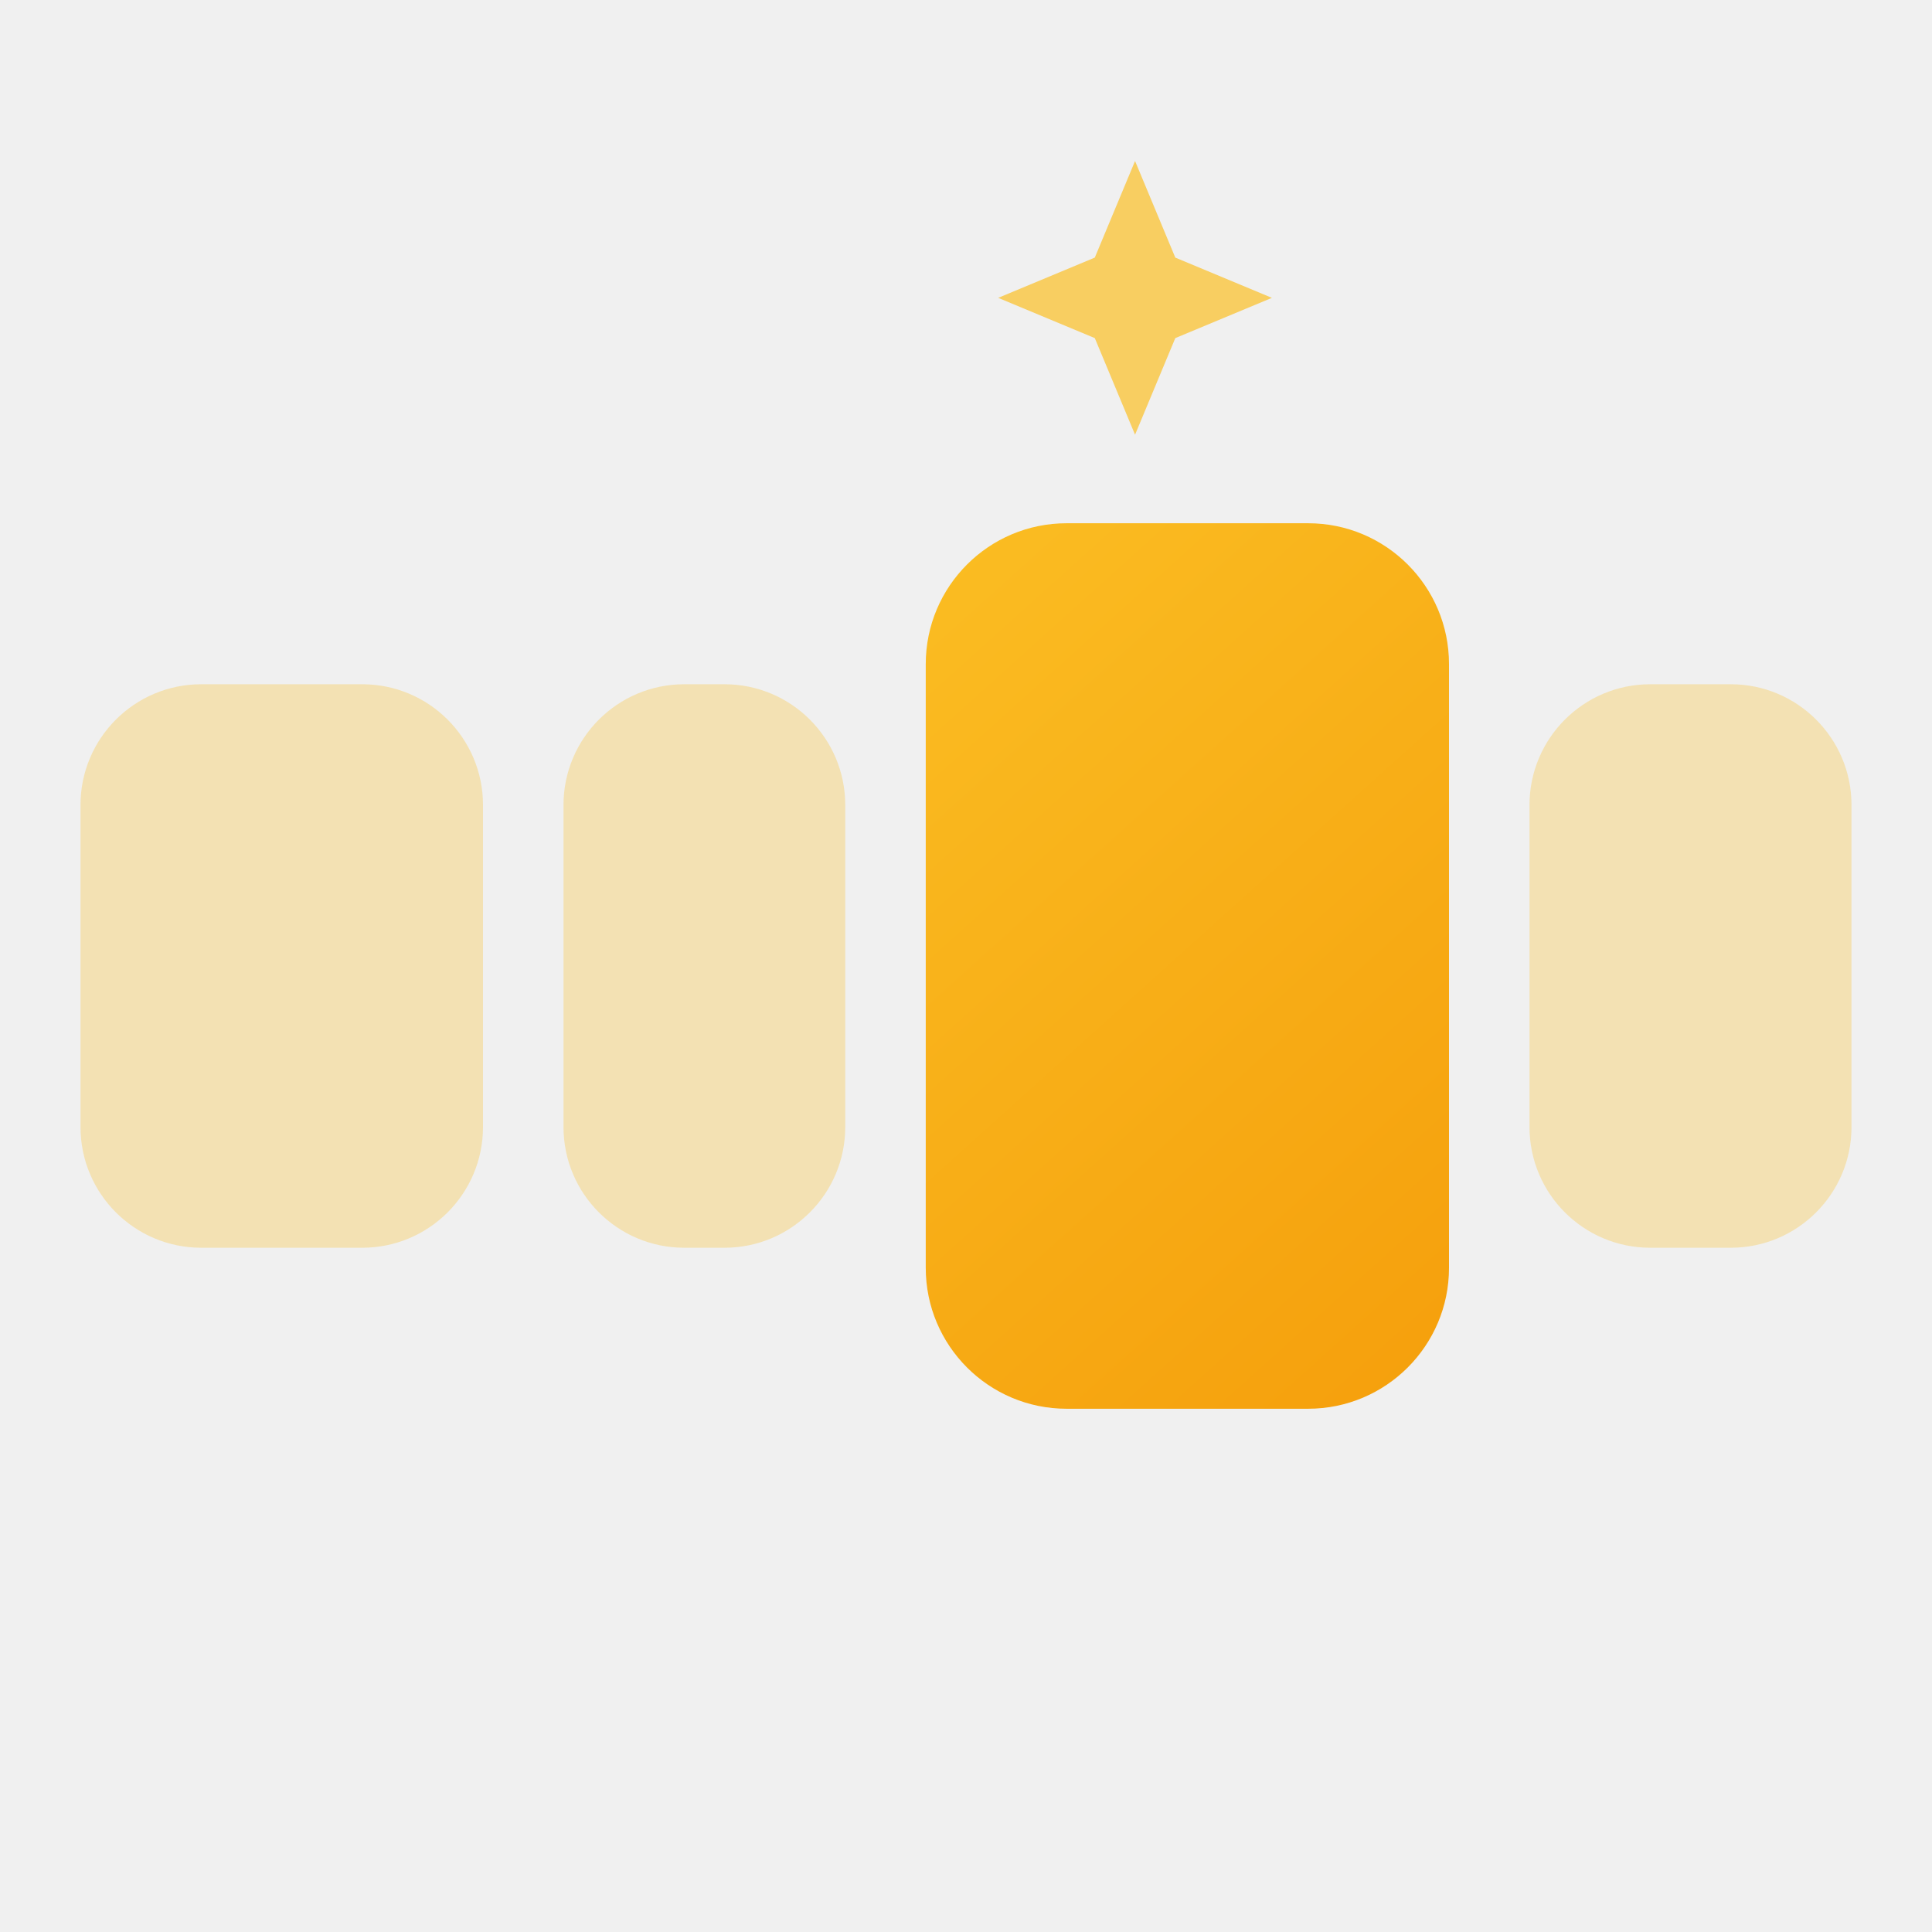
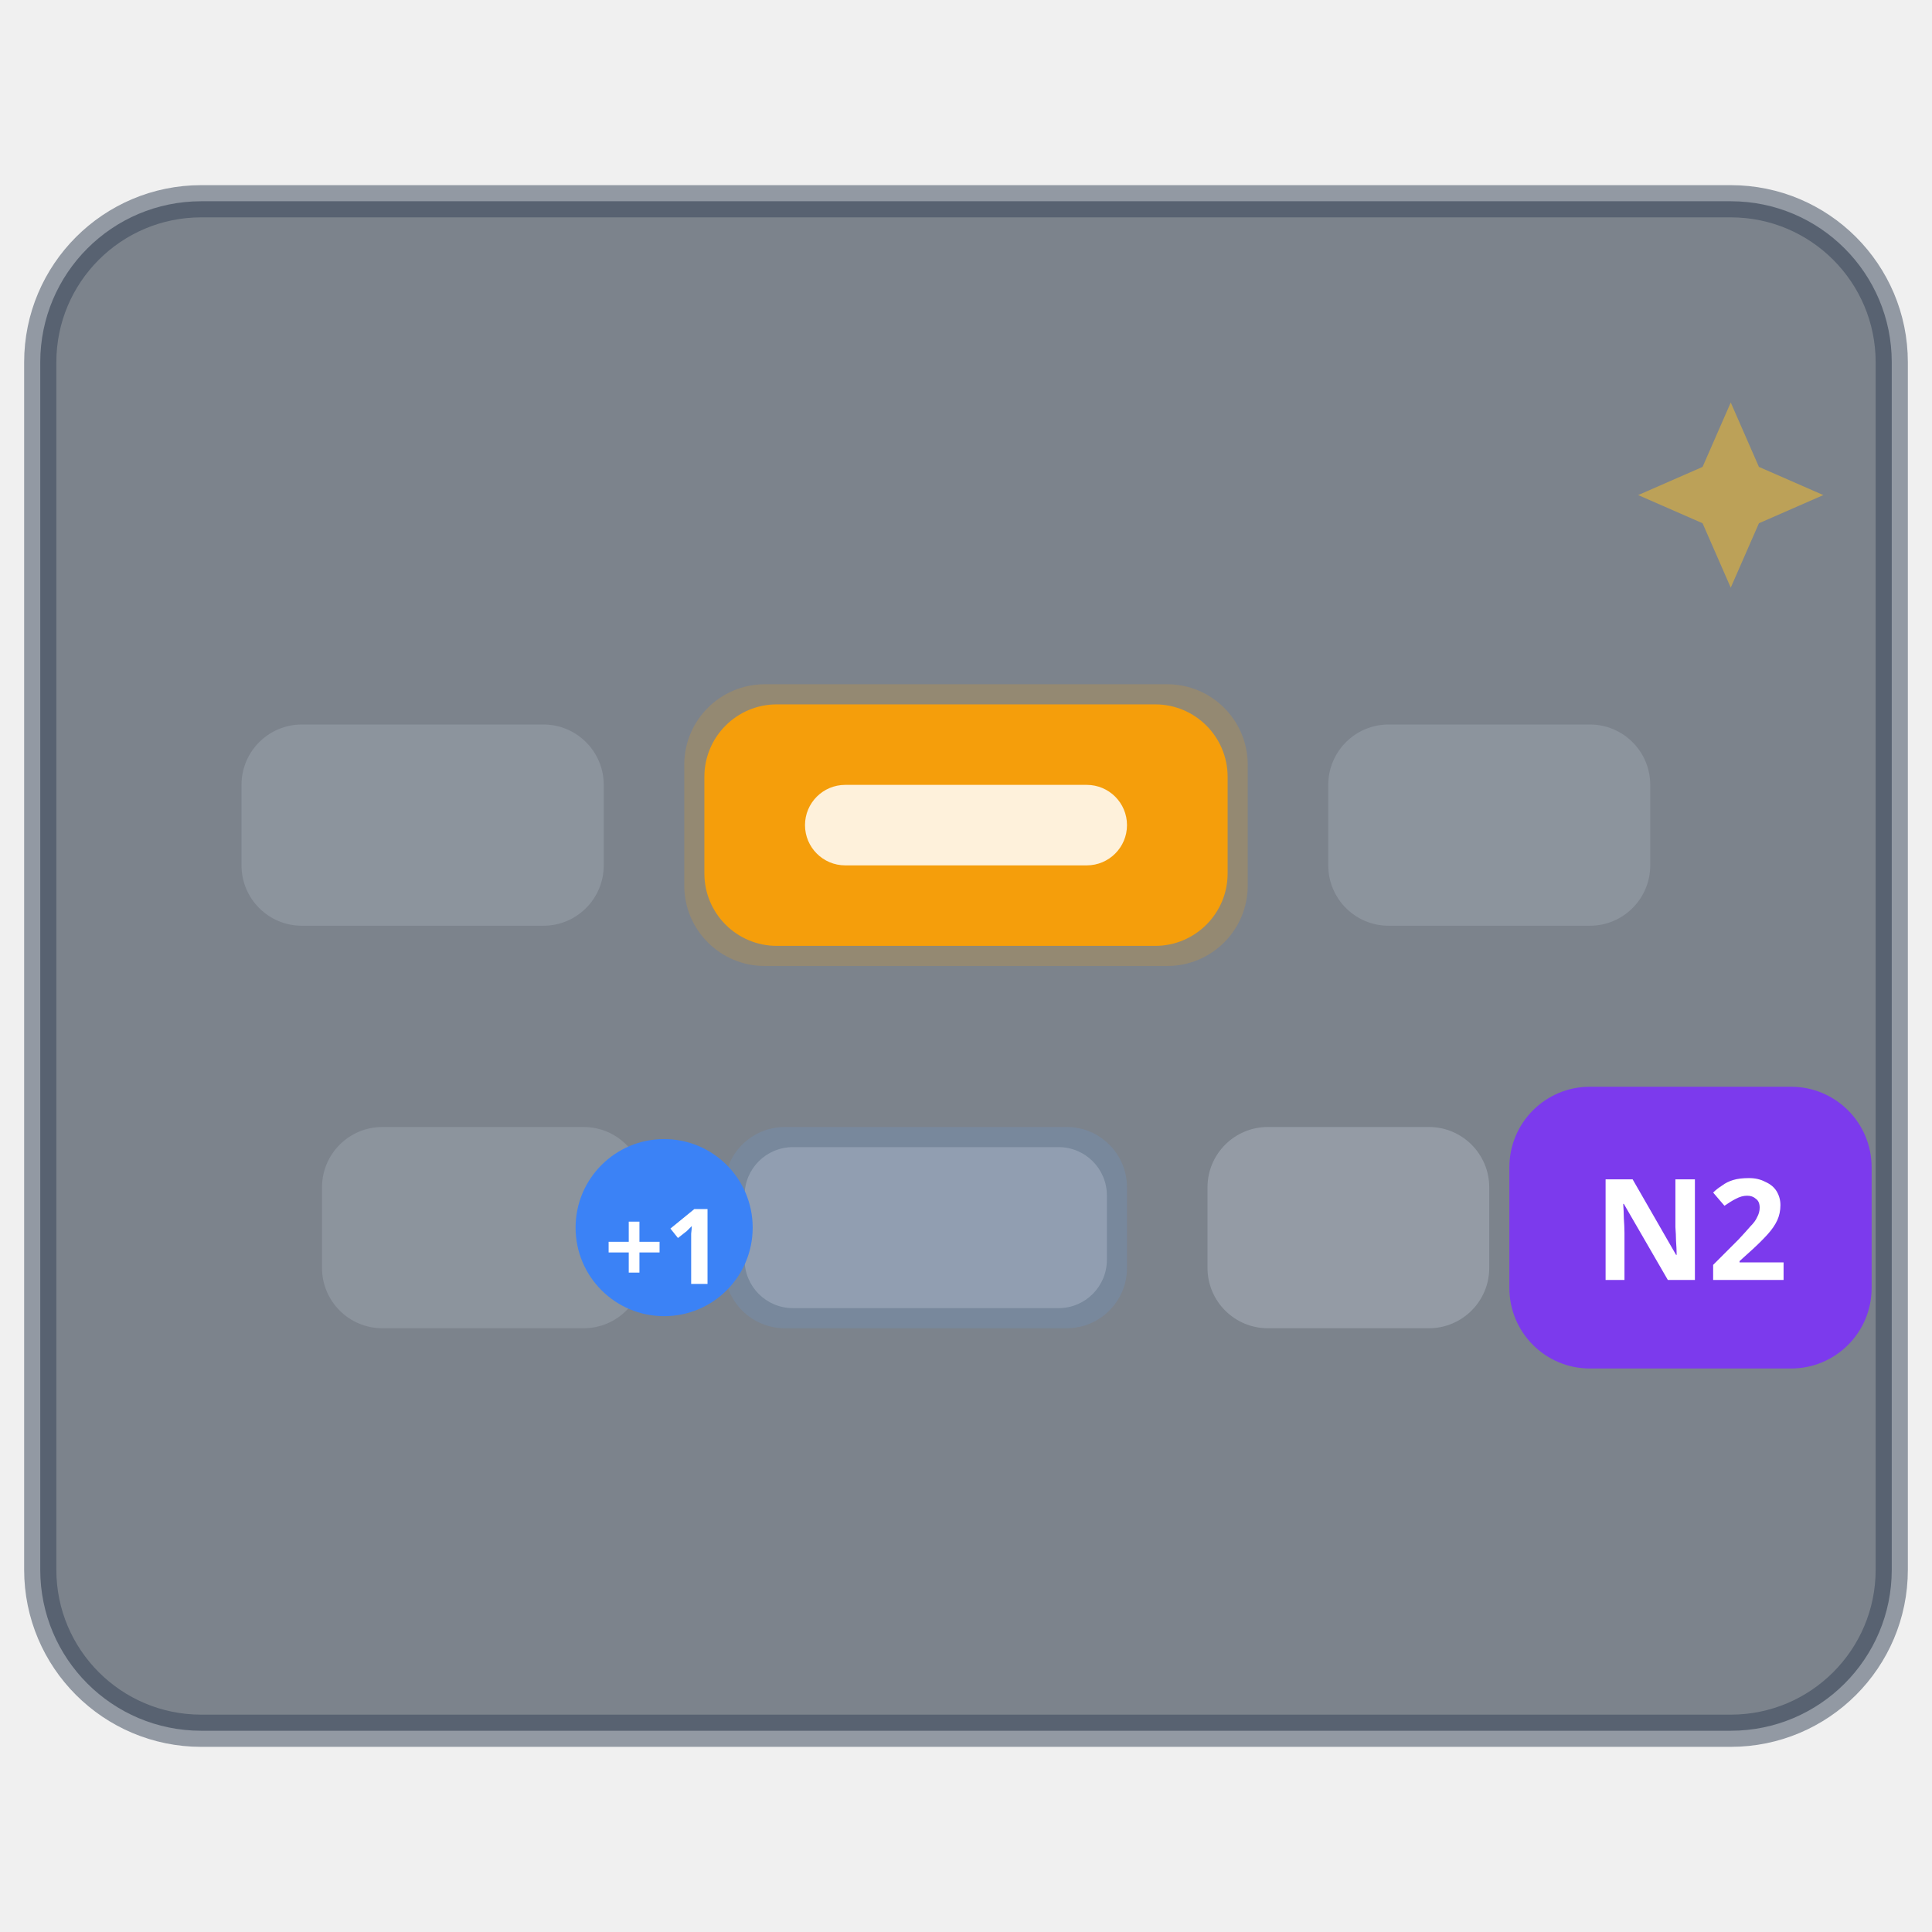
<svg xmlns="http://www.w3.org/2000/svg" width="48" height="48" viewBox="0 0 48 48" fill="none">
  <defs>
-     <linearGradient id="hl" x1="20" y1="14" x2="38" y2="34" gradientUnits="userSpaceOnUse">
+     <linearGradient id="hl-freq" x1="0" y1="0" x2="14" y2="8" gradientUnits="userSpaceOnUse">
      <stop stop-color="#fbbf24" />
      <stop offset="1" stop-color="#f59e0b" />
    </linearGradient>
+     <linearGradient id="hl-n1" x1="0" y1="0" x2="10" y2="10" gradientUnits="userSpaceOnUse">
+       <stop stop-color="#60a5fa" />
+       <stop offset="1" stop-color="#3b82f6" />
+     </linearGradient>
+     <linearGradient id="hl-jlpt" x1="0" y1="0" x2="12" y2="8" gradientUnits="userSpaceOnUse">
+       <stop stop-color="#a78bfa" />
+       <stop offset="1" stop-color="#7c3aed" />
+     </linearGradient>
  </defs>
-   <rect x="2" y="17" width="10" height="14" rx="3" fill="#fbbf24" opacity="0.3" />
-   <rect x="14" y="17" width="7" height="14" rx="3" fill="#fbbf24" opacity="0.3" />
-   <rect x="23" y="13" width="13" height="22" rx="3.5" fill="url(#hl)" />
-   <rect x="38" y="17" width="8" height="14" rx="3" fill="#fbbf24" opacity="0.3" />
-   <path d="M28.2 4l1 2.4 2.4 1-2.4 1-1 2.4-1-2.4-2.4-1 2.4-1z" fill="#fbbf24" opacity="0.7" />
+   <rect x="1" y="5" width="46" height="38" rx="4" fill="#1e293b" opacity="0.55" />
+   <rect x="1" y="5" width="46" height="38" rx="4" stroke="#334155" stroke-width="0.8" fill="none" opacity="0.5" />
+   <rect x="6" y="18" width="9" height="5" rx="1.5" fill="#cbd5e1" opacity="0.2" />
+   <rect x="17" y="17" width="14" height="7" rx="2" fill="url(#hl-freq)" opacity="0.2" />
+   <rect x="17.5" y="17.5" width="13" height="6" rx="1.8" fill="url(#hl-freq)" />
+   <rect x="20" y="19.5" width="8" height="2" rx="1" fill="white" opacity="0.85" />
+   <rect x="33" y="18" width="8" height="5" rx="1.5" fill="#cbd5e1" opacity="0.2" />
+   <rect x="8" y="28" width="8" height="5" rx="1.5" fill="#cbd5e1" opacity="0.2" />
+   <rect x="18" y="28" width="10" height="5" rx="1.5" fill="#60a5fa" opacity="0.15" />
+   <rect x="18.5" y="28.5" width="9" height="4" rx="1.2" fill="#cbd5e1" opacity="0.3" />
+   <circle cx="16.5" cy="30.5" r="2.2" fill="url(#hl-n1)" />
+   <text x="16.5" y="31.9" text-anchor="middle" font-size="2.6" font-weight="800" fill="white" font-family="sans-serif">+1</text>
+   <rect x="30" y="28" width="7" height="5" rx="1.5" fill="#cbd5e1" opacity="0.3" />
+   <rect x="37.5" y="27" width="9" height="7" rx="2" fill="url(#hl-jlpt)" />
+   <text x="42" y="31.8" text-anchor="middle" font-size="3.5" font-weight="700" fill="white" font-family="sans-serif">N2</text>
+   <path d="M43 10l0.7 1.6 1.6 0.7-1.6 0.7L43 14.6l-0.7-1.6-1.6-0.7 1.6-0.7z" fill="#fbbf24" opacity="0.5" />
</svg>
